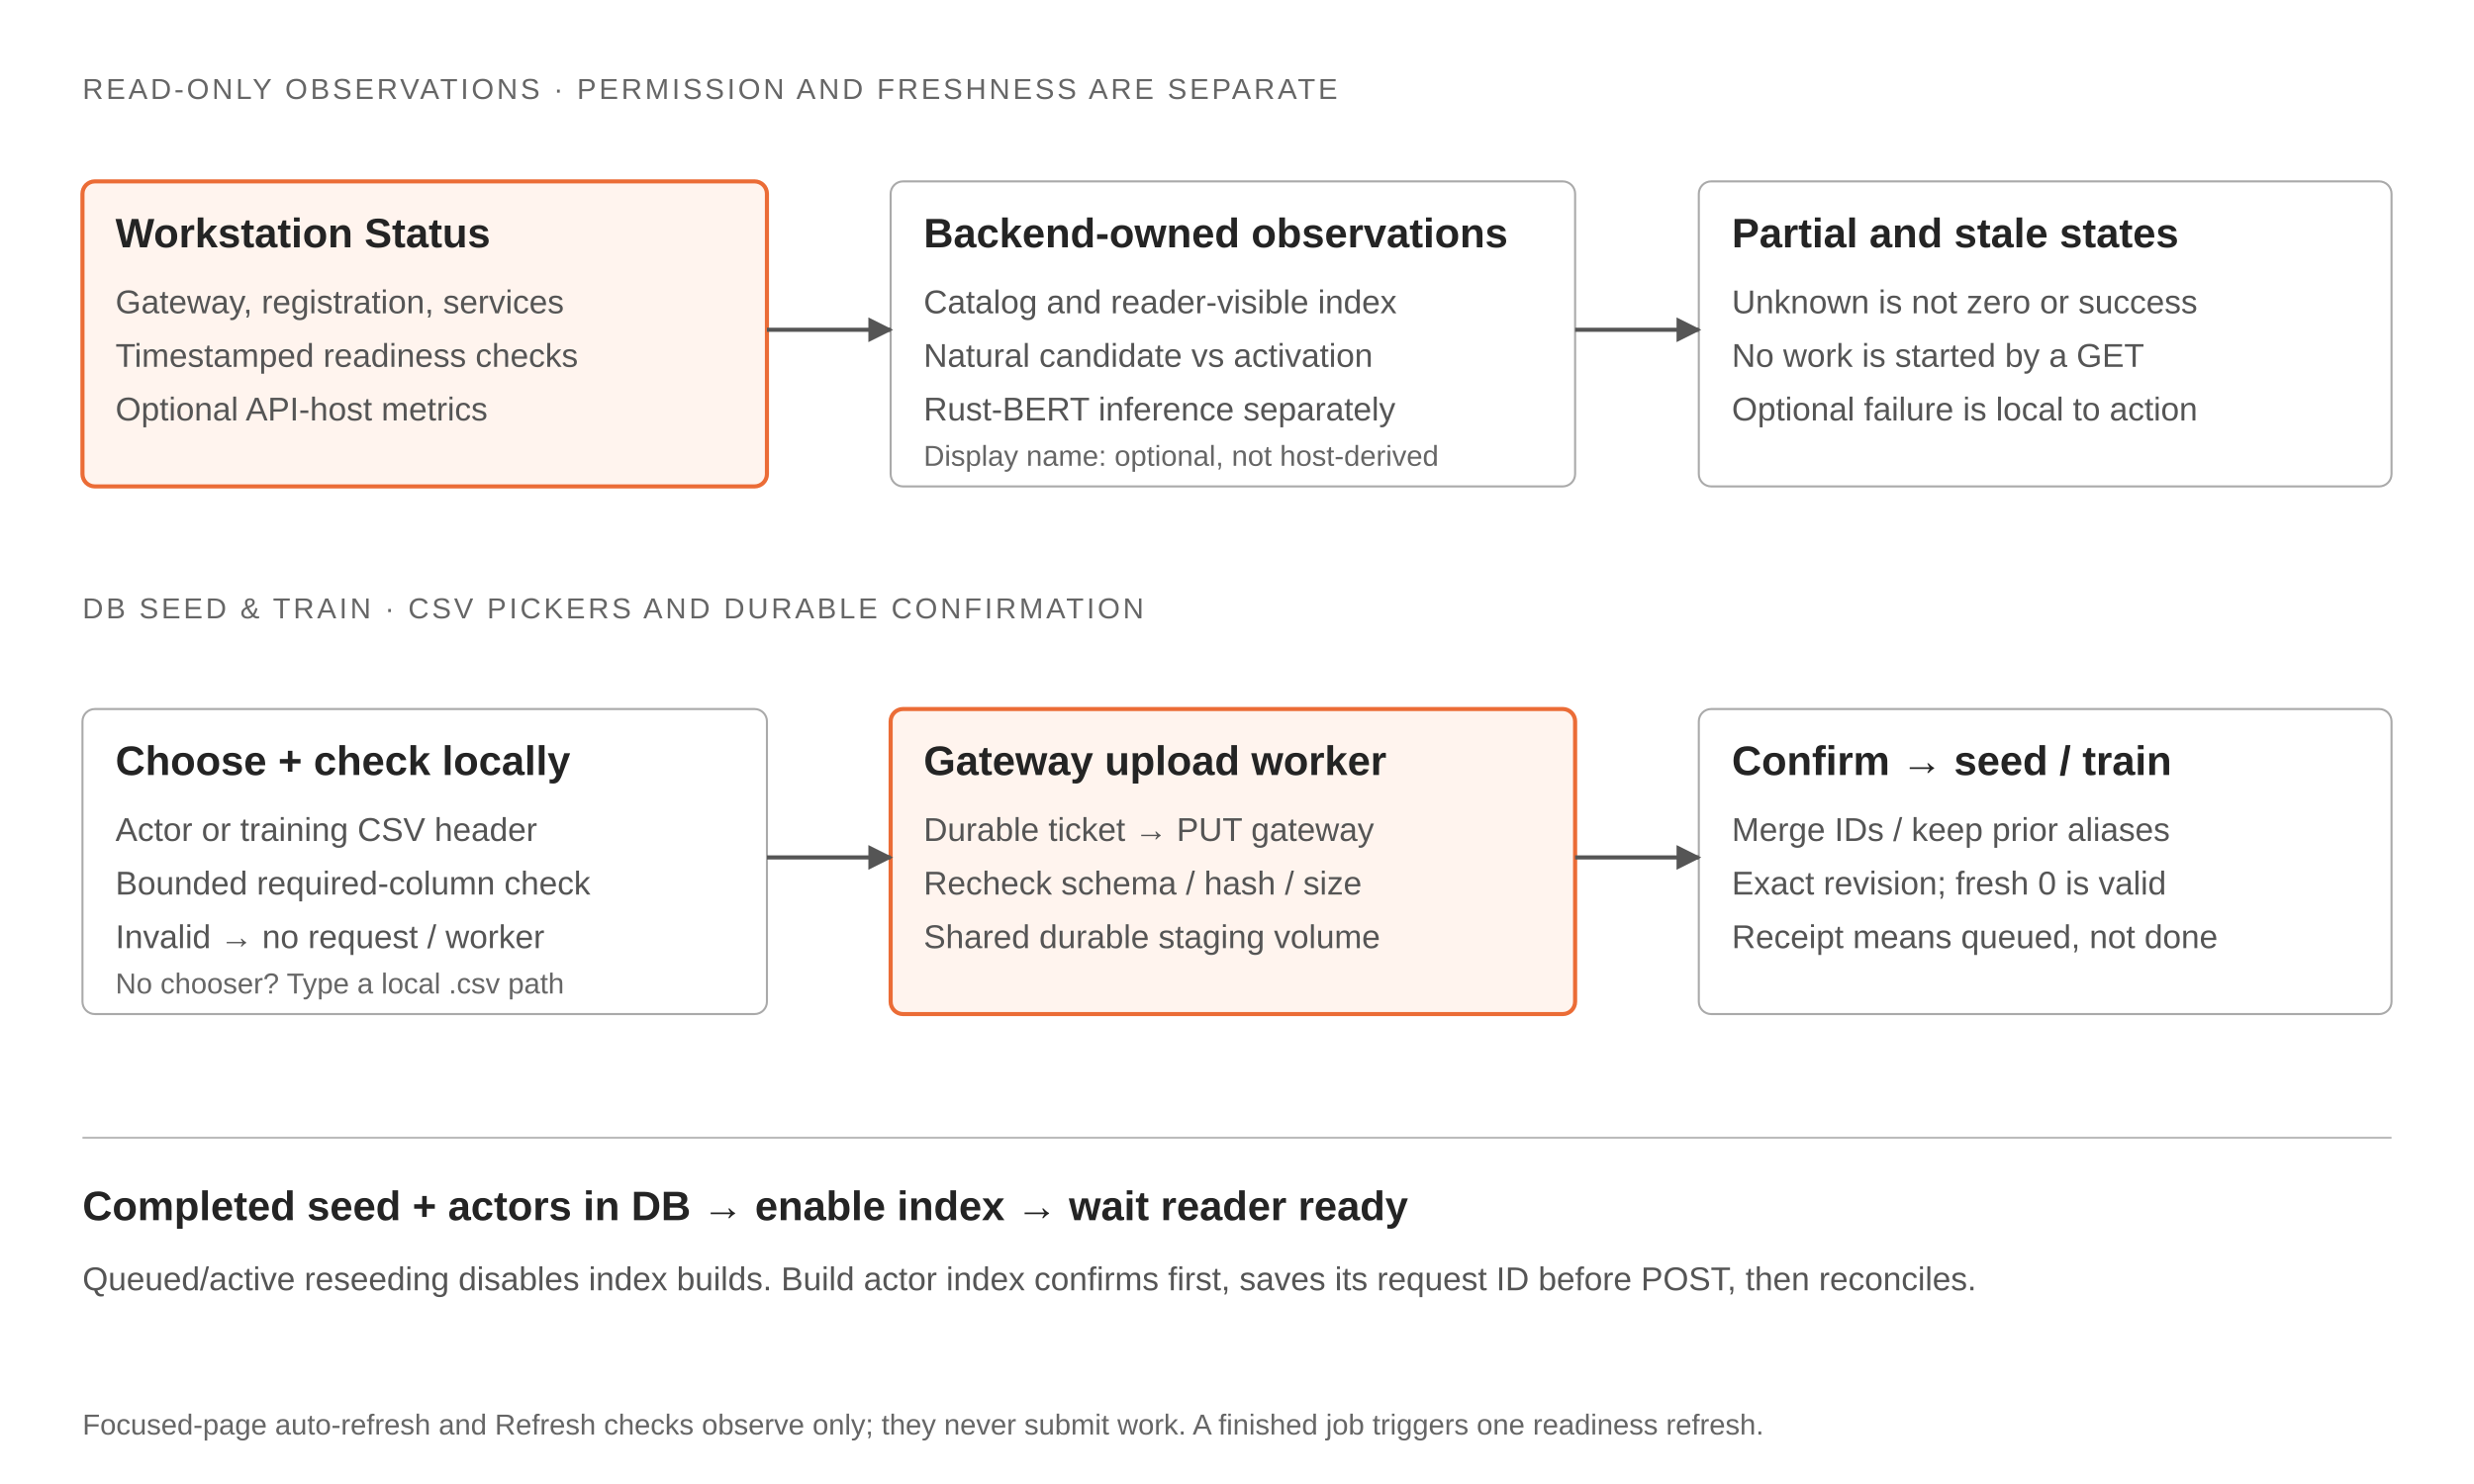
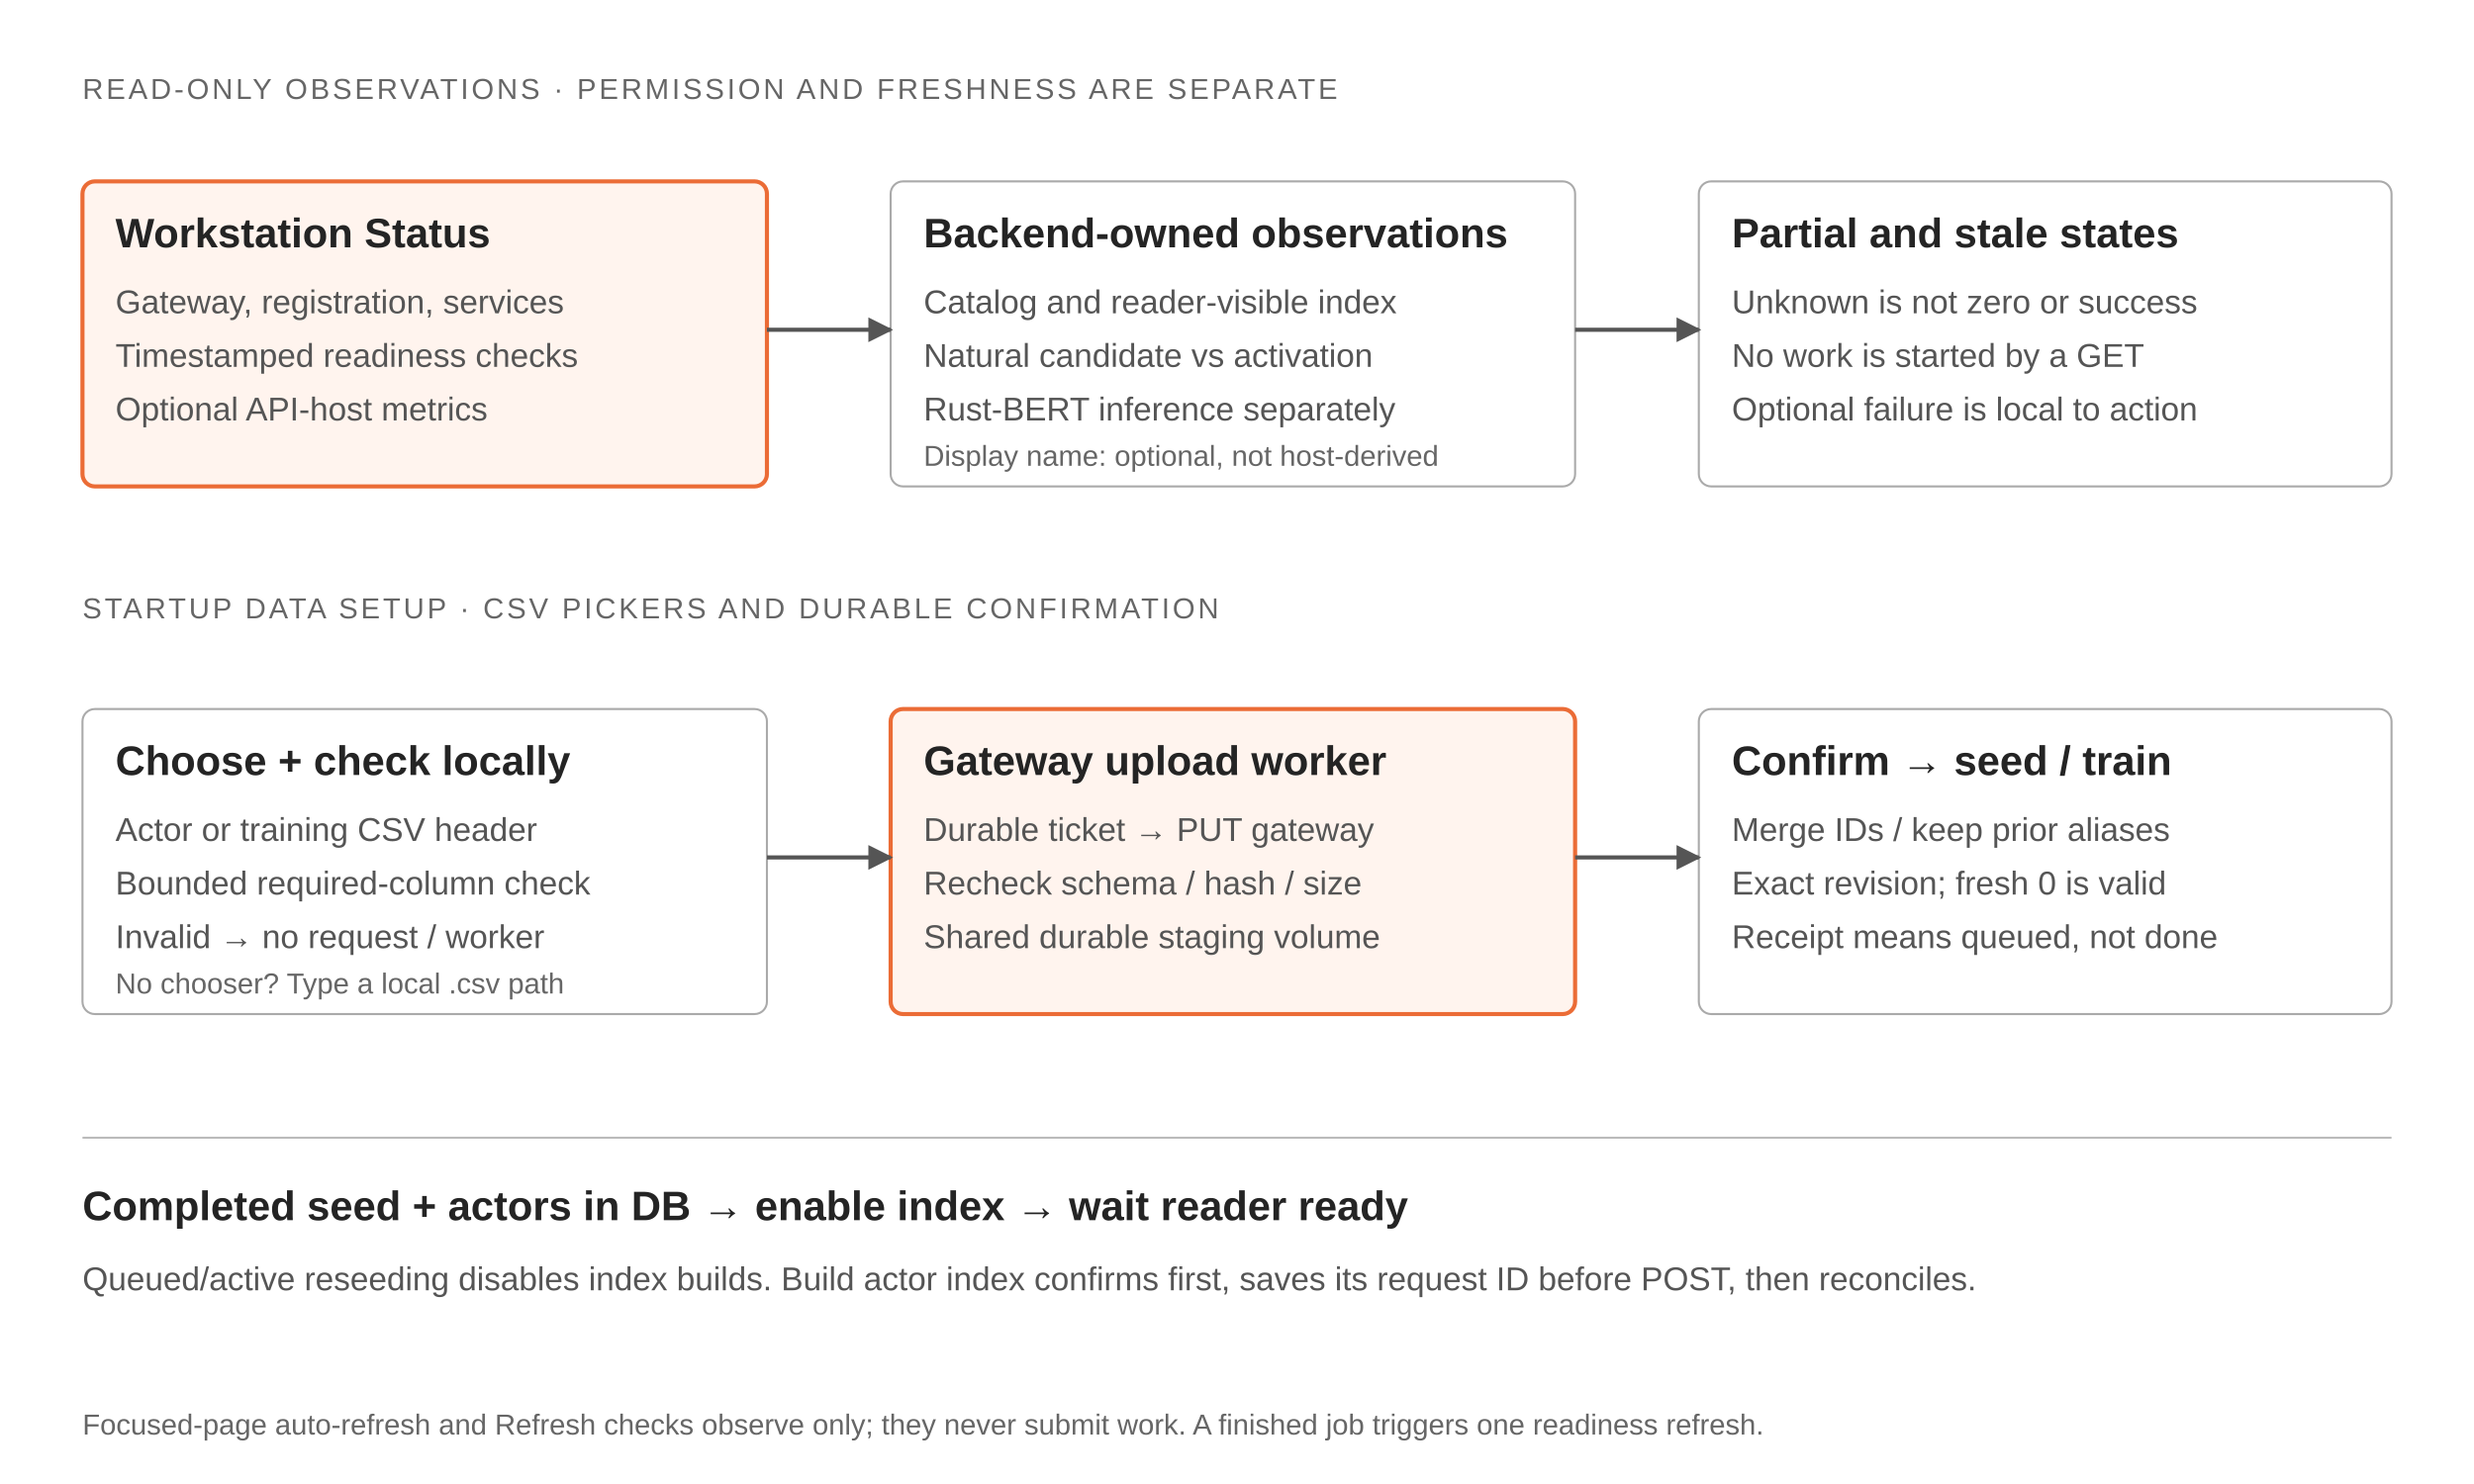
<svg xmlns="http://www.w3.org/2000/svg" viewBox="0 0 1200 720" role="img" aria-labelledby="workstation-readiness-title workstation-readiness-desc">
  <style>text{font-family:Geist,Arial,sans-serif;fill:#242424}.zone{font-size:14px;letter-spacing:1.4px;fill:#666}.label{font-size:20px;font-weight:600}.note{font-size:16px;fill:#555}.small{font-size:14px;fill:#666}.node{fill:#fff;stroke:#aaa;stroke-width:1}.focus{fill:#fff4ee;stroke:#eb6c36;stroke-width:2}.wire{fill:none;stroke:#555;stroke-width:2;marker-end:url(#arrow)}.lane{fill:#fafafa;stroke:#ddd;stroke-width:1}</style>
  <defs>
    <marker id="arrow" viewBox="0 0 10 10" refX="9" refY="5" markerWidth="6" markerHeight="6" orient="auto">
      <path d="M 0 0 L 10 5 L 0 10 z" fill="#555" />
    </marker>
  </defs>
  <rect width="1200" height="720" fill="#fff" />
  <text x="40" y="48" class="zone">READ-ONLY OBSERVATIONS · PERMISSION AND FRESHNESS ARE SEPARATE</text>
  <rect x="40" y="88" width="332" height="148" rx="6" class="focus" />
  <text x="56" y="120" class="label">Workstation Status</text>
  <text x="56" y="152" class="note">Gateway, registration, services</text>
  <text x="56" y="178" class="note">Timestamped readiness checks</text>
  <text x="56" y="204" class="note">Optional API-host metrics</text>
  <rect x="432" y="88" width="332" height="148" rx="6" class="node" />
  <text x="448" y="120" class="label">Backend-owned observations</text>
  <text x="448" y="152" class="note">Catalog and reader-visible index</text>
  <text x="448" y="178" class="note">Natural candidate vs activation</text>
  <text x="448" y="204" class="note">Rust-BERT inference separately</text>
  <text x="448" y="226" class="small">Display name: optional, not host-derived</text>
  <rect x="824" y="88" width="336" height="148" rx="6" class="node" />
  <text x="840" y="120" class="label">Partial and stale states</text>
  <text x="840" y="152" class="note">Unknown is not zero or success</text>
  <text x="840" y="178" class="note">No work is started by a GET</text>
  <text x="840" y="204" class="note">Optional failure is local to action</text>
  <path d="M 372 160 H 432" class="wire" />
  <path d="M 764 160 H 824" class="wire" />
-   <text x="40" y="300" class="zone">DB SEED &amp; TRAIN · CSV PICKERS AND DURABLE CONFIRMATION</text>
+   <text x="40" y="300" class="zone">STARTUP DATA SETUP · CSV PICKERS AND DURABLE CONFIRMATION</text>
  <rect x="40" y="344" width="332" height="148" rx="6" class="node" />
  <text x="56" y="376" class="label">Choose + check locally</text>
  <text x="56" y="408" class="note">Actor or training CSV header</text>
  <text x="56" y="434" class="note">Bounded required-column check</text>
  <text x="56" y="460" class="note">Invalid → no request / worker</text>
  <text x="56" y="482" class="small">No chooser? Type a local .csv path</text>
  <rect x="432" y="344" width="332" height="148" rx="6" class="focus" />
  <text x="448" y="376" class="label">Gateway upload worker</text>
  <text x="448" y="408" class="note">Durable ticket → PUT gateway</text>
  <text x="448" y="434" class="note">Recheck schema / hash / size</text>
  <text x="448" y="460" class="note">Shared durable staging volume</text>
  <rect x="824" y="344" width="336" height="148" rx="6" class="node" />
  <text x="840" y="376" class="label">Confirm → seed / train</text>
  <text x="840" y="408" class="note">Merge IDs / keep prior aliases</text>
  <text x="840" y="434" class="note">Exact revision; fresh 0 is valid</text>
  <text x="840" y="460" class="note">Receipt means queued, not done</text>
  <path d="M 372 416 H 432" class="wire" />
  <path d="M 764 416 H 824" class="wire" />
  <path d="M 40 552 H 1160" stroke="#bbb" />
  <text x="40" y="592" class="label">Completed seed + actors in DB → enable index → wait reader ready</text>
  <text x="40" y="626" class="note">Queued/active reseeding disables index builds. Build actor index confirms first, saves its request ID before POST, then reconciles.</text>
  <text x="40" y="696" class="small">Focused-page auto-refresh and Refresh checks observe only; they never submit work. A finished job triggers one readiness refresh.</text>
</svg>
